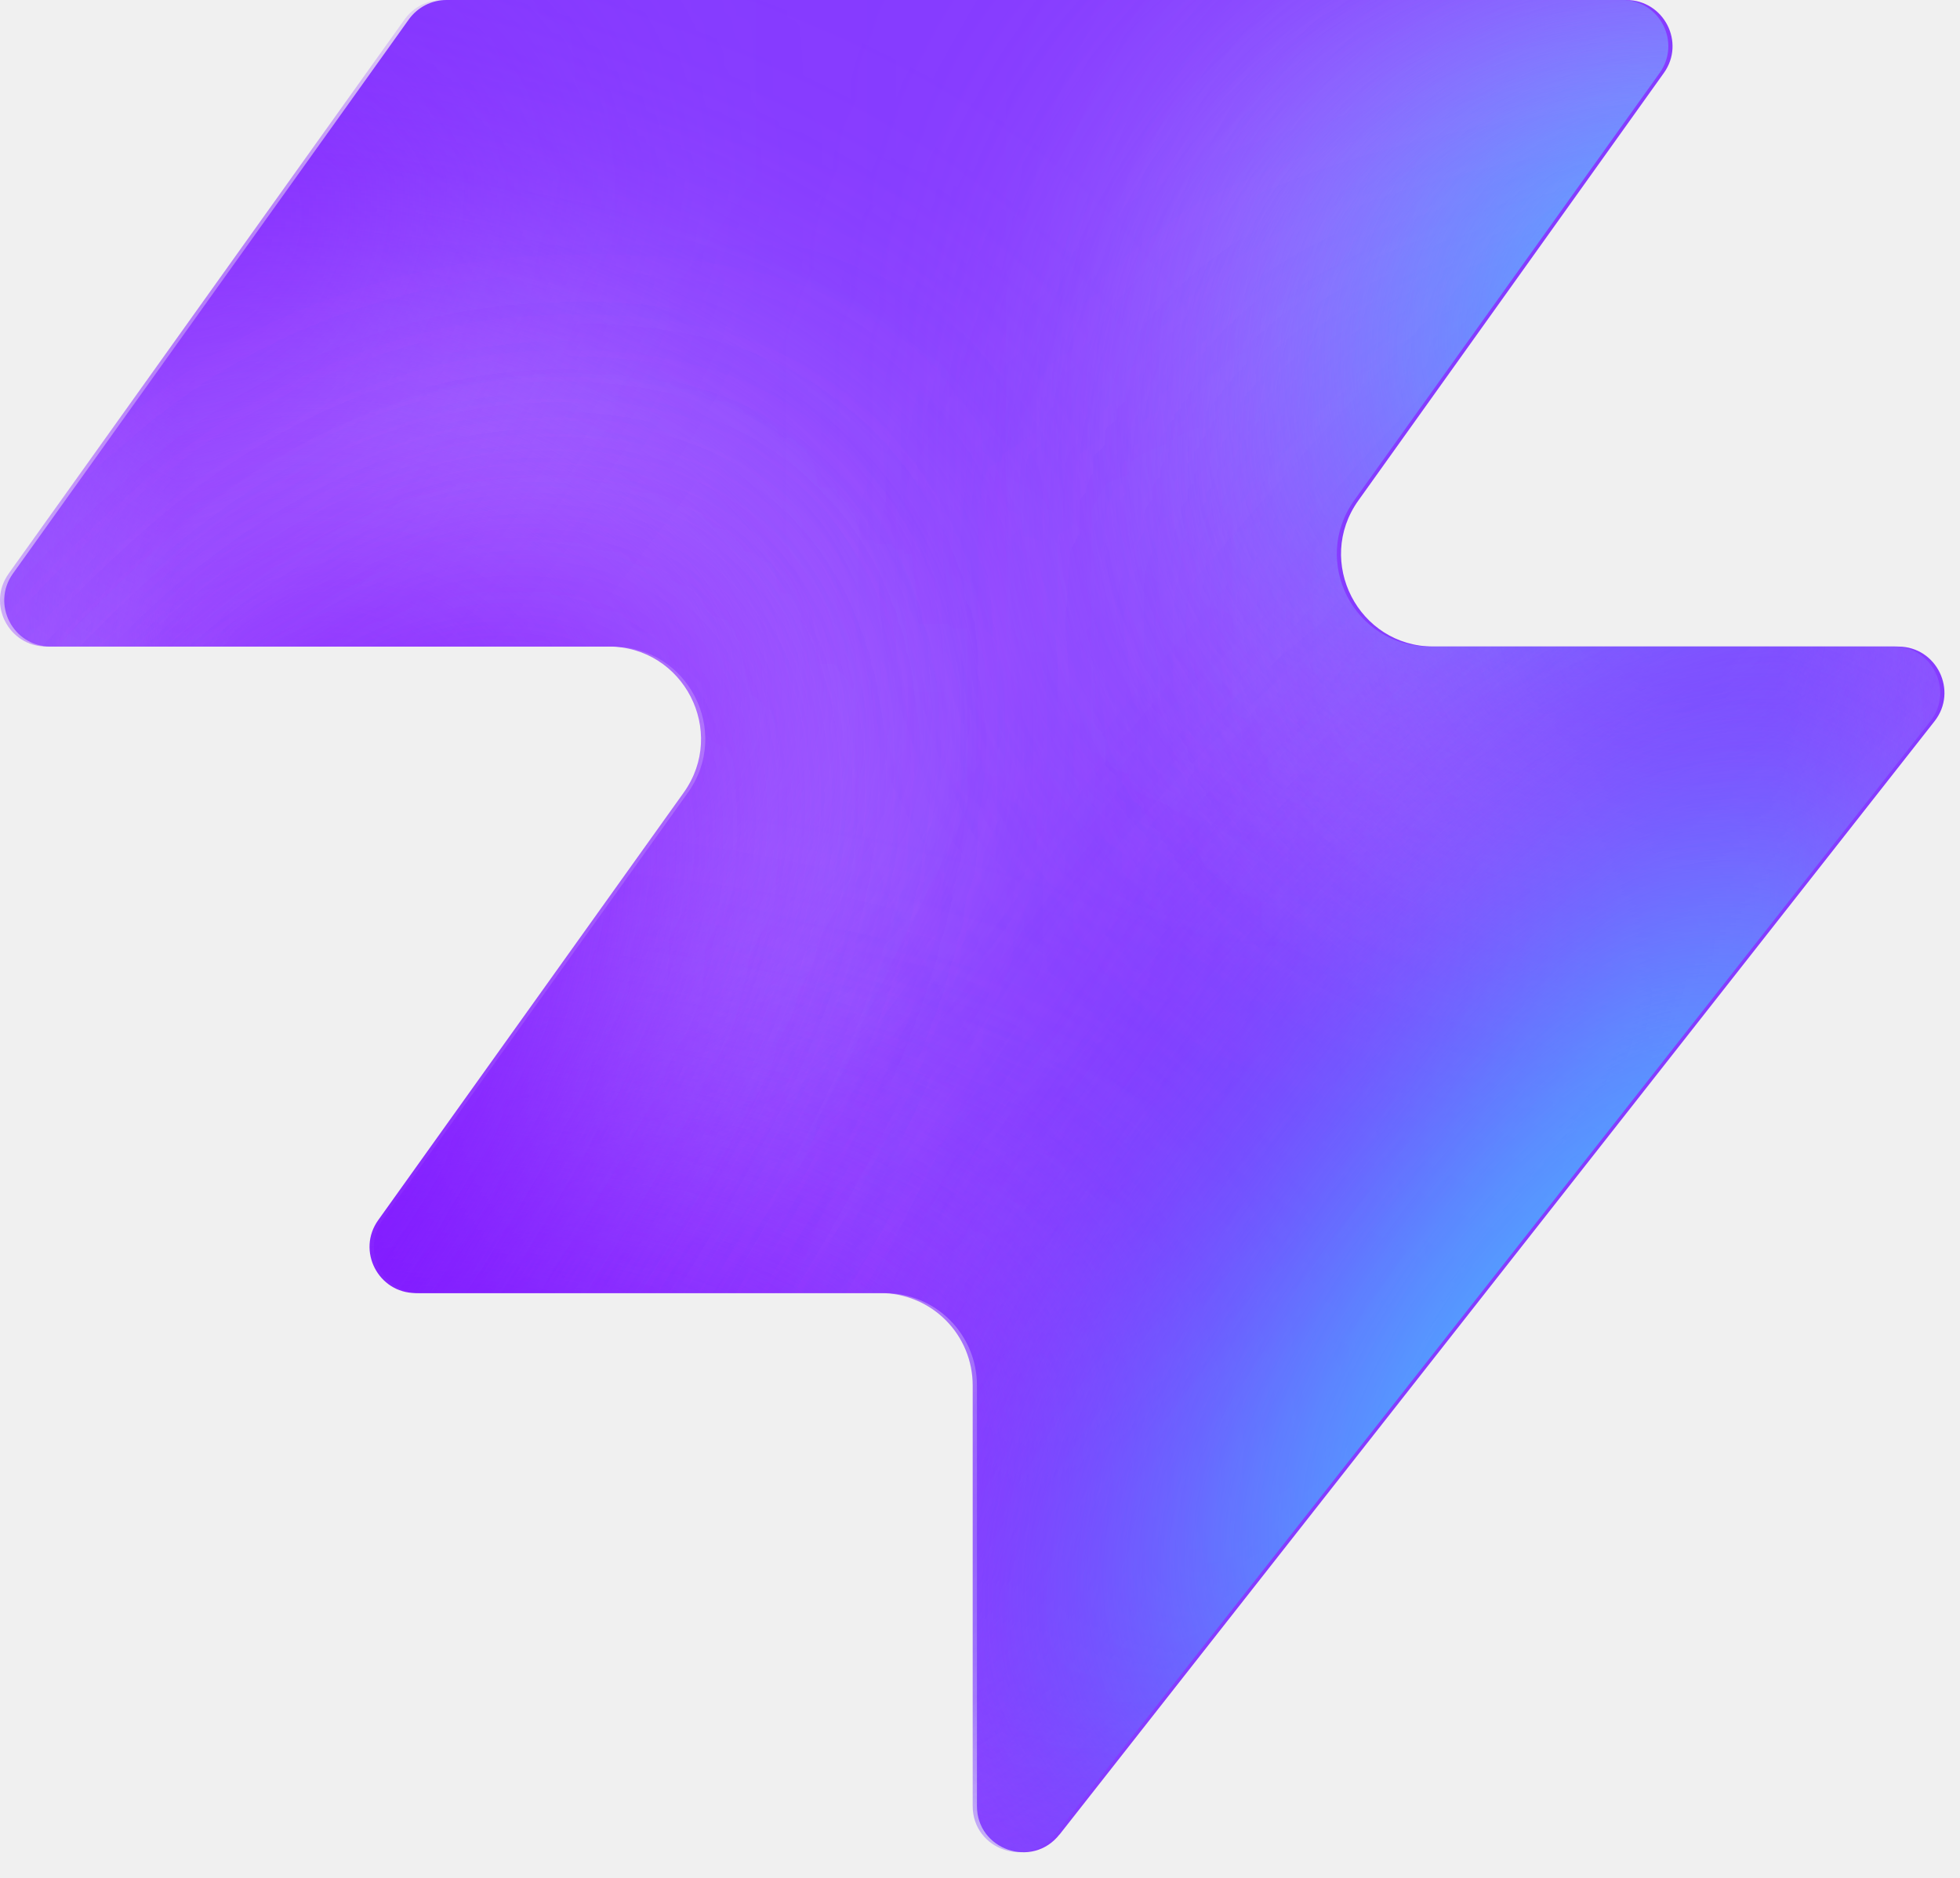
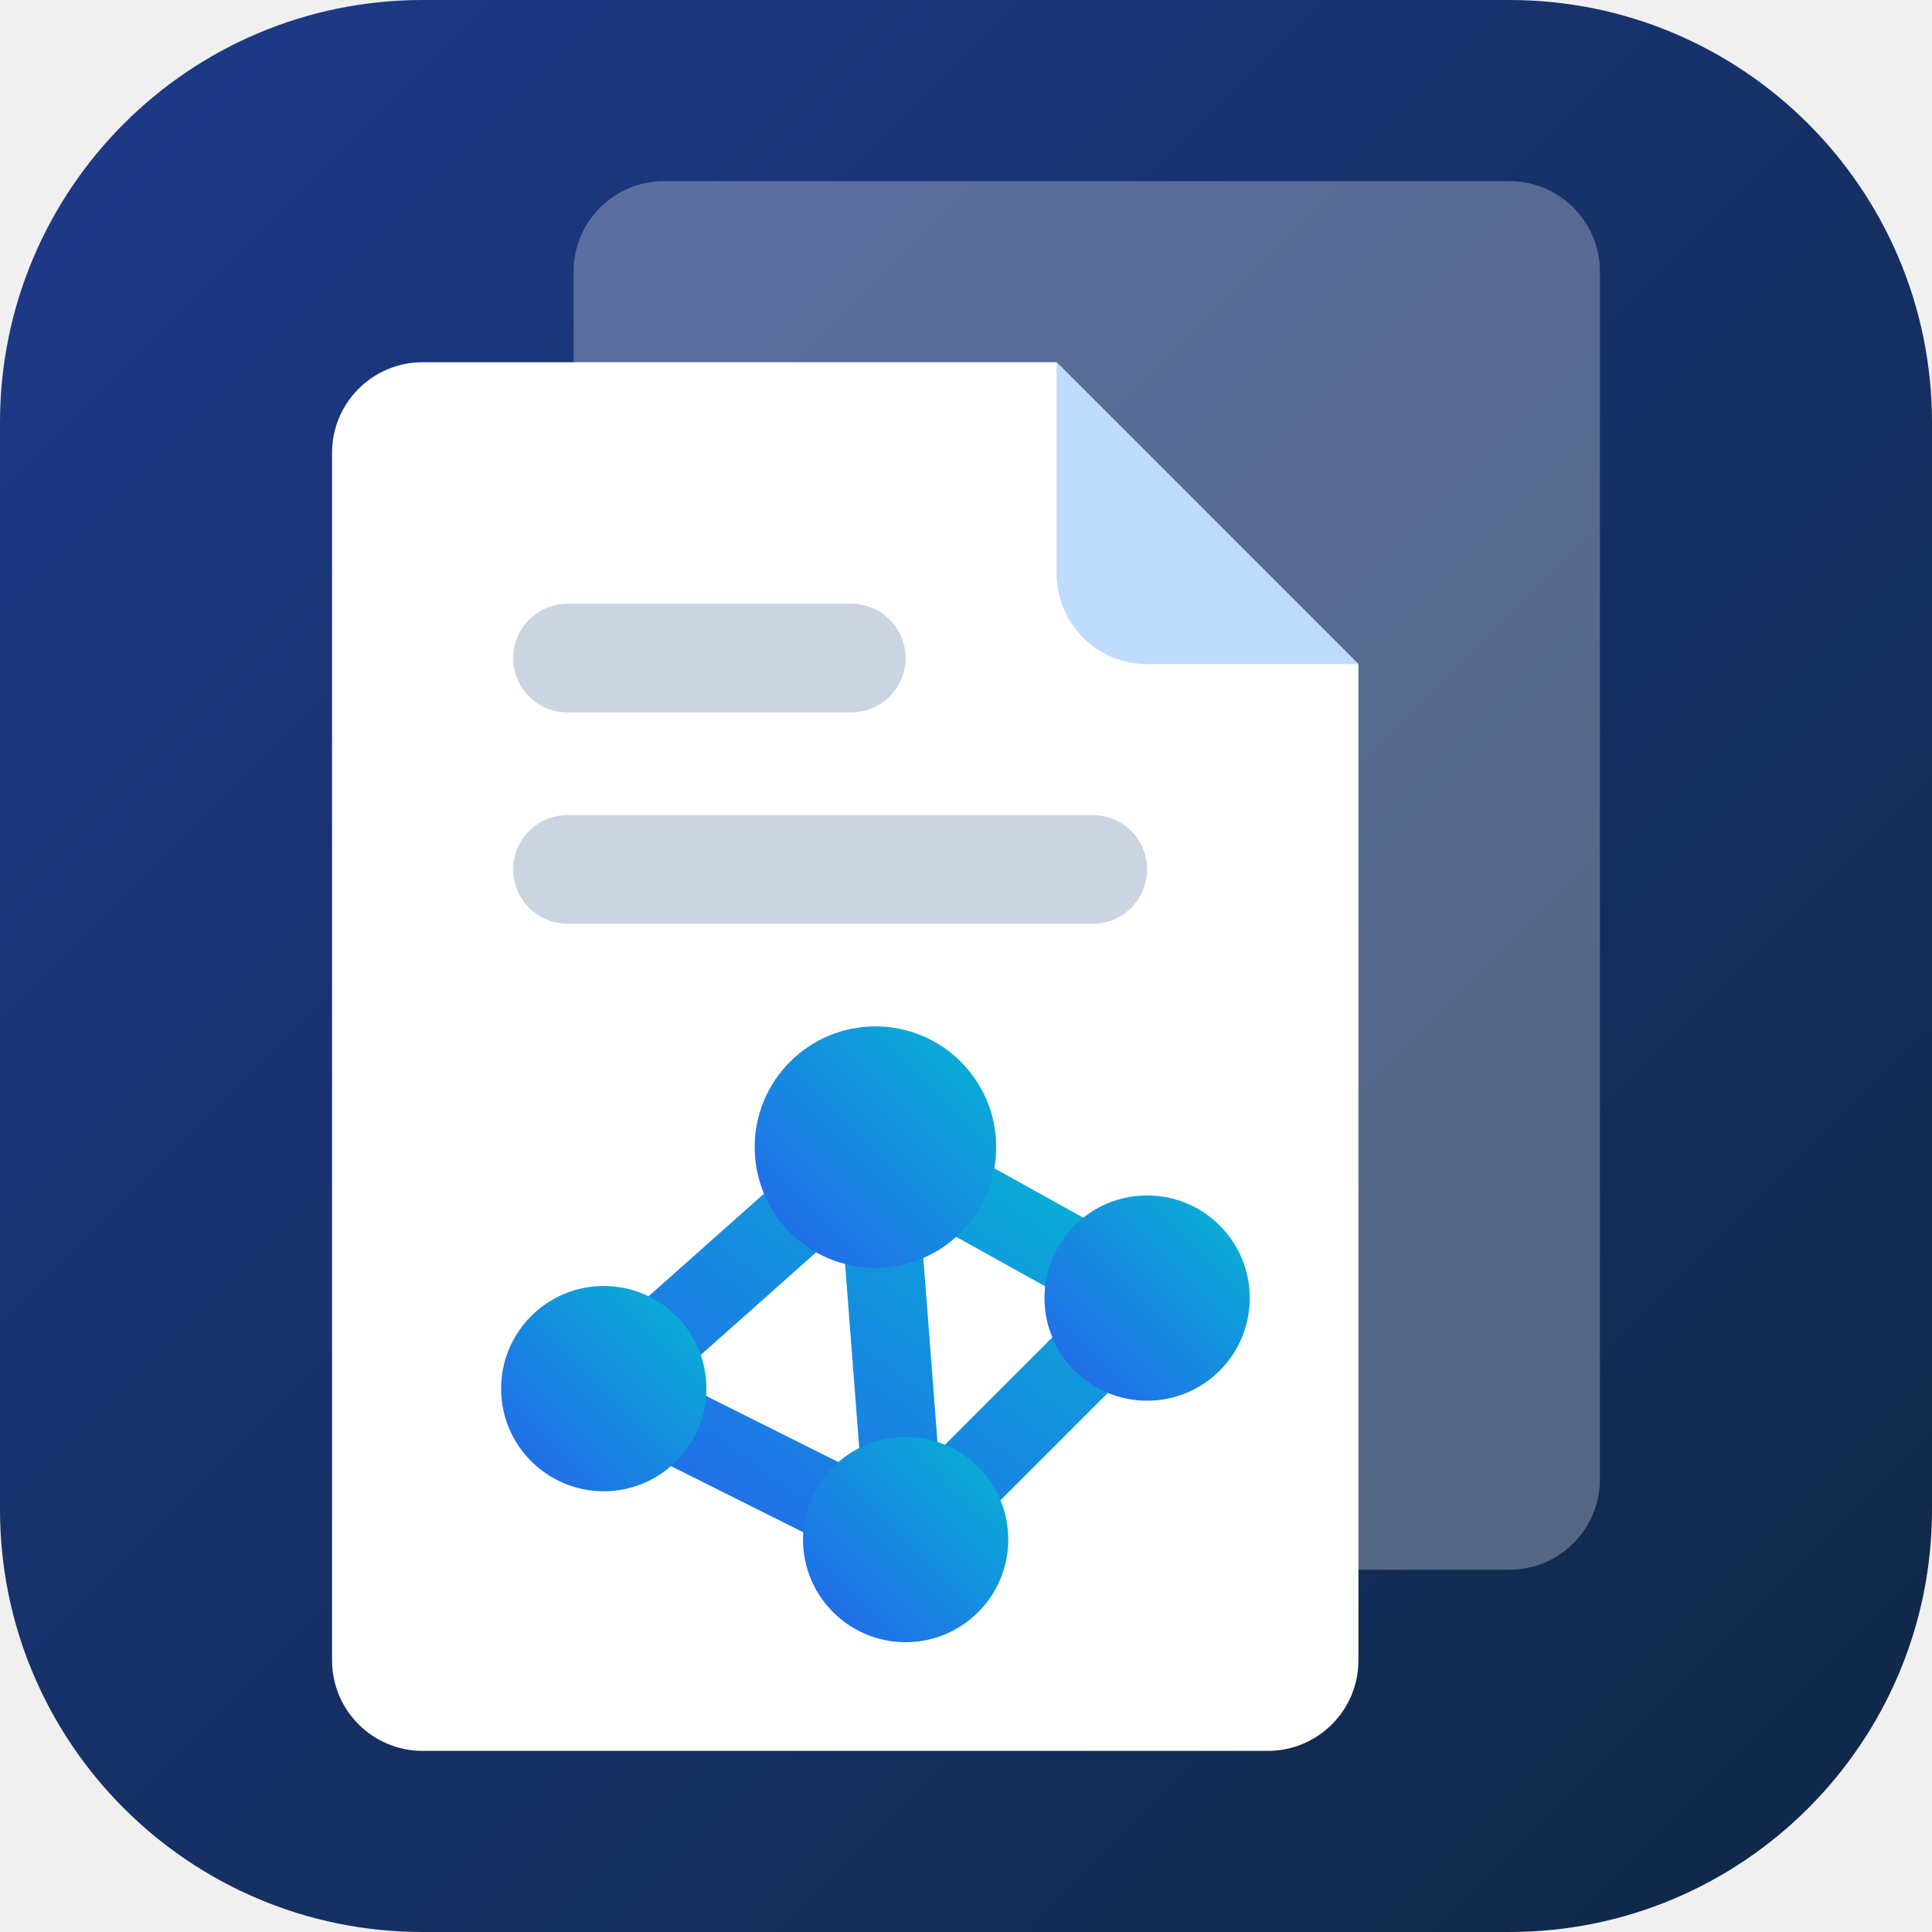
- <svg xmlns="http://www.w3.org/2000/svg" width="48" height="46" fill="none" viewBox="0 0 48 46">
-   <path fill="#863bff" d="M25.946 44.938c-.664.845-2.021.375-2.021-.698V33.937a2.26 2.26 0 0 0-2.262-2.262H10.287c-.92 0-1.456-1.04-.92-1.788l7.48-10.471c1.07-1.497 0-3.578-1.842-3.578H1.237c-.92 0-1.456-1.04-.92-1.788L10.013.474c.214-.297.556-.474.92-.474h28.894c.92 0 1.456 1.04.92 1.788l-7.48 10.471c-1.07 1.498 0 3.579 1.842 3.579h11.377c.943 0 1.473 1.088.89 1.83L25.947 44.94z" style="fill:#863bff;fill:color(display-p3 .525 .23 1);fill-opacity:1" />
-   <mask id="a" width="48" height="46" x="0" y="0" maskUnits="userSpaceOnUse" style="mask-type:alpha">
-     <path fill="#000" d="M25.842 44.938c-.664.844-2.021.375-2.021-.698V33.937a2.26 2.26 0 0 0-2.262-2.262H10.183c-.92 0-1.456-1.04-.92-1.788l7.48-10.471c1.07-1.498 0-3.579-1.842-3.579H1.133c-.92 0-1.456-1.04-.92-1.787L9.91.473c.214-.297.556-.474.92-.474h28.894c.92 0 1.456 1.04.92 1.788l-7.48 10.471c-1.07 1.498 0 3.578 1.842 3.578h11.377c.943 0 1.473 1.088.89 1.832L25.843 44.94z" style="fill:#000;fill-opacity:1" />
-   </mask>
-   <g mask="url(#a)">
-     <g filter="url(#b)">
-       <ellipse cx="5.508" cy="14.704" fill="#ede6ff" rx="5.508" ry="14.704" style="fill:#ede6ff;fill:color(display-p3 .927 .903 1);fill-opacity:1" transform="matrix(.00324 1 1 -.00324 -4.47 31.516)" />
-     </g>
-     <g filter="url(#c)">
-       <ellipse cx="10.399" cy="29.851" fill="#ede6ff" rx="10.399" ry="29.851" style="fill:#ede6ff;fill:color(display-p3 .927 .903 1);fill-opacity:1" transform="matrix(.00324 1 1 -.00324 -39.328 7.883)" />
-     </g>
-     <g filter="url(#d)">
-       <ellipse cx="5.508" cy="30.487" fill="#7e14ff" rx="5.508" ry="30.487" style="fill:#7e14ff;fill:color(display-p3 .492 .077 1);fill-opacity:1" transform="rotate(89.814 -25.913 -14.639)scale(1 -1)" />
-     </g>
-     <g filter="url(#e)">
-       <ellipse cx="5.508" cy="30.599" fill="#7e14ff" rx="5.508" ry="30.599" style="fill:#7e14ff;fill:color(display-p3 .492 .077 1);fill-opacity:1" transform="rotate(89.814 -32.644 -3.334)scale(1 -1)" />
-     </g>
-     <g filter="url(#f)">
-       <ellipse cx="5.508" cy="30.599" fill="#7e14ff" rx="5.508" ry="30.599" style="fill:#7e14ff;fill:color(display-p3 .492 .077 1);fill-opacity:1" transform="matrix(.00324 1 1 -.00324 -34.34 30.47)" />
-     </g>
-     <g filter="url(#g)">
-       <ellipse cx="14.072" cy="22.078" fill="#ede6ff" rx="14.072" ry="22.078" style="fill:#ede6ff;fill:color(display-p3 .927 .903 1);fill-opacity:1" transform="rotate(93.35 24.506 48.493)scale(-1 1)" />
-     </g>
-     <g filter="url(#h)">
-       <ellipse cx="3.47" cy="21.501" fill="#7e14ff" rx="3.47" ry="21.501" style="fill:#7e14ff;fill:color(display-p3 .492 .077 1);fill-opacity:1" transform="rotate(89.009 28.708 47.59)scale(-1 1)" />
-     </g>
-     <g filter="url(#i)">
-       <ellipse cx="3.47" cy="21.501" fill="#7e14ff" rx="3.47" ry="21.501" style="fill:#7e14ff;fill:color(display-p3 .492 .077 1);fill-opacity:1" transform="rotate(89.009 28.708 47.59)scale(-1 1)" />
-     </g>
-     <g filter="url(#j)">
-       <ellipse cx=".387" cy="8.972" fill="#7e14ff" rx="4.407" ry="29.108" style="fill:#7e14ff;fill:color(display-p3 .492 .077 1);fill-opacity:1" transform="rotate(39.51 .387 8.972)" />
-     </g>
-     <g filter="url(#k)">
-       <ellipse cx="47.523" cy="-6.092" fill="#7e14ff" rx="4.407" ry="29.108" style="fill:#7e14ff;fill:color(display-p3 .492 .077 1);fill-opacity:1" transform="rotate(37.892 47.523 -6.092)" />
-     </g>
-     <g filter="url(#l)">
-       <ellipse cx="41.412" cy="6.333" fill="#47bfff" rx="5.971" ry="9.665" style="fill:#47bfff;fill:color(display-p3 .28 .748 1);fill-opacity:1" transform="rotate(37.892 41.412 6.333)" />
-     </g>
-     <g filter="url(#m)">
-       <ellipse cx="-1.879" cy="38.332" fill="#7e14ff" rx="4.407" ry="29.108" style="fill:#7e14ff;fill:color(display-p3 .492 .077 1);fill-opacity:1" transform="rotate(37.892 -1.88 38.332)" />
-     </g>
-     <g filter="url(#n)">
-       <ellipse cx="-1.879" cy="38.332" fill="#7e14ff" rx="4.407" ry="29.108" style="fill:#7e14ff;fill:color(display-p3 .492 .077 1);fill-opacity:1" transform="rotate(37.892 -1.88 38.332)" />
-     </g>
-     <g filter="url(#o)">
-       <ellipse cx="35.651" cy="29.907" fill="#7e14ff" rx="4.407" ry="29.108" style="fill:#7e14ff;fill:color(display-p3 .492 .077 1);fill-opacity:1" transform="rotate(37.892 35.651 29.907)" />
-     </g>
-     <g filter="url(#p)">
-       <ellipse cx="38.418" cy="32.4" fill="#47bfff" rx="5.971" ry="15.297" style="fill:#47bfff;fill:color(display-p3 .28 .748 1);fill-opacity:1" transform="rotate(37.892 38.418 32.4)" />
-     </g>
-   </g>
+ <svg xmlns="http://www.w3.org/2000/svg" viewBox="0 0 32 32">
  <defs>
-     <filter id="b" width="60.045" height="41.654" x="-19.77" y="16.149" color-interpolation-filters="sRGB" filterUnits="userSpaceOnUse">
-       <feFlood flood-opacity="0" result="BackgroundImageFix" />
-       <feBlend in="SourceGraphic" in2="BackgroundImageFix" result="shape" />
-       <feGaussianBlur result="effect1_foregroundBlur_2002_17158" stdDeviation="7.659" />
-     </filter>
-     <filter id="c" width="90.34" height="51.437" x="-54.613" y="-7.533" color-interpolation-filters="sRGB" filterUnits="userSpaceOnUse">
-       <feFlood flood-opacity="0" result="BackgroundImageFix" />
-       <feBlend in="SourceGraphic" in2="BackgroundImageFix" result="shape" />
-       <feGaussianBlur result="effect1_foregroundBlur_2002_17158" stdDeviation="7.659" />
-     </filter>
-     <filter id="d" width="79.355" height="29.4" x="-49.64" y="2.03" color-interpolation-filters="sRGB" filterUnits="userSpaceOnUse">
-       <feFlood flood-opacity="0" result="BackgroundImageFix" />
-       <feBlend in="SourceGraphic" in2="BackgroundImageFix" result="shape" />
-       <feGaussianBlur result="effect1_foregroundBlur_2002_17158" stdDeviation="4.596" />
-     </filter>
-     <filter id="e" width="79.579" height="29.4" x="-45.045" y="20.029" color-interpolation-filters="sRGB" filterUnits="userSpaceOnUse">
-       <feFlood flood-opacity="0" result="BackgroundImageFix" />
-       <feBlend in="SourceGraphic" in2="BackgroundImageFix" result="shape" />
-       <feGaussianBlur result="effect1_foregroundBlur_2002_17158" stdDeviation="4.596" />
-     </filter>
-     <filter id="f" width="79.579" height="29.4" x="-43.513" y="21.178" color-interpolation-filters="sRGB" filterUnits="userSpaceOnUse">
-       <feFlood flood-opacity="0" result="BackgroundImageFix" />
-       <feBlend in="SourceGraphic" in2="BackgroundImageFix" result="shape" />
-       <feGaussianBlur result="effect1_foregroundBlur_2002_17158" stdDeviation="4.596" />
-     </filter>
-     <filter id="g" width="74.749" height="58.852" x="15.756" y="-17.901" color-interpolation-filters="sRGB" filterUnits="userSpaceOnUse">
-       <feFlood flood-opacity="0" result="BackgroundImageFix" />
-       <feBlend in="SourceGraphic" in2="BackgroundImageFix" result="shape" />
-       <feGaussianBlur result="effect1_foregroundBlur_2002_17158" stdDeviation="7.659" />
-     </filter>
-     <filter id="h" width="61.377" height="25.362" x="23.548" y="2.284" color-interpolation-filters="sRGB" filterUnits="userSpaceOnUse">
-       <feFlood flood-opacity="0" result="BackgroundImageFix" />
-       <feBlend in="SourceGraphic" in2="BackgroundImageFix" result="shape" />
-       <feGaussianBlur result="effect1_foregroundBlur_2002_17158" stdDeviation="4.596" />
-     </filter>
-     <filter id="i" width="61.377" height="25.362" x="23.548" y="2.284" color-interpolation-filters="sRGB" filterUnits="userSpaceOnUse">
-       <feFlood flood-opacity="0" result="BackgroundImageFix" />
-       <feBlend in="SourceGraphic" in2="BackgroundImageFix" result="shape" />
-       <feGaussianBlur result="effect1_foregroundBlur_2002_17158" stdDeviation="4.596" />
-     </filter>
-     <filter id="j" width="56.045" height="63.649" x="-27.636" y="-22.853" color-interpolation-filters="sRGB" filterUnits="userSpaceOnUse">
-       <feFlood flood-opacity="0" result="BackgroundImageFix" />
-       <feBlend in="SourceGraphic" in2="BackgroundImageFix" result="shape" />
-       <feGaussianBlur result="effect1_foregroundBlur_2002_17158" stdDeviation="4.596" />
-     </filter>
-     <filter id="k" width="54.814" height="64.646" x="20.116" y="-38.415" color-interpolation-filters="sRGB" filterUnits="userSpaceOnUse">
-       <feFlood flood-opacity="0" result="BackgroundImageFix" />
-       <feBlend in="SourceGraphic" in2="BackgroundImageFix" result="shape" />
-       <feGaussianBlur result="effect1_foregroundBlur_2002_17158" stdDeviation="4.596" />
-     </filter>
-     <filter id="l" width="33.541" height="35.313" x="24.641" y="-11.323" color-interpolation-filters="sRGB" filterUnits="userSpaceOnUse">
-       <feFlood flood-opacity="0" result="BackgroundImageFix" />
-       <feBlend in="SourceGraphic" in2="BackgroundImageFix" result="shape" />
-       <feGaussianBlur result="effect1_foregroundBlur_2002_17158" stdDeviation="4.596" />
-     </filter>
-     <filter id="m" width="54.814" height="64.646" x="-29.286" y="6.009" color-interpolation-filters="sRGB" filterUnits="userSpaceOnUse">
-       <feFlood flood-opacity="0" result="BackgroundImageFix" />
-       <feBlend in="SourceGraphic" in2="BackgroundImageFix" result="shape" />
-       <feGaussianBlur result="effect1_foregroundBlur_2002_17158" stdDeviation="4.596" />
-     </filter>
-     <filter id="n" width="54.814" height="64.646" x="-29.286" y="6.009" color-interpolation-filters="sRGB" filterUnits="userSpaceOnUse">
-       <feFlood flood-opacity="0" result="BackgroundImageFix" />
-       <feBlend in="SourceGraphic" in2="BackgroundImageFix" result="shape" />
-       <feGaussianBlur result="effect1_foregroundBlur_2002_17158" stdDeviation="4.596" />
-     </filter>
-     <filter id="o" width="54.814" height="64.646" x="8.244" y="-2.416" color-interpolation-filters="sRGB" filterUnits="userSpaceOnUse">
-       <feFlood flood-opacity="0" result="BackgroundImageFix" />
-       <feBlend in="SourceGraphic" in2="BackgroundImageFix" result="shape" />
-       <feGaussianBlur result="effect1_foregroundBlur_2002_17158" stdDeviation="4.596" />
-     </filter>
-     <filter id="p" width="39.409" height="43.623" x="18.713" y="10.588" color-interpolation-filters="sRGB" filterUnits="userSpaceOnUse">
-       <feFlood flood-opacity="0" result="BackgroundImageFix" />
-       <feBlend in="SourceGraphic" in2="BackgroundImageFix" result="shape" />
-       <feGaussianBlur result="effect1_foregroundBlur_2002_17158" stdDeviation="4.596" />
-     </filter>
+     <linearGradient id="bg" x1="0" y1="0" x2="1" y2="1">
+       <stop offset="0" stop-color="#1e3a8a" />
+       <stop offset="1" stop-color="#0f2744" />
+     </linearGradient>
+     <linearGradient id="ac" x1="0" y1="1" x2="1" y2="0">
+       <stop offset="0" stop-color="#2563eb" />
+       <stop offset="1" stop-color="#06b6d4" />
+     </linearGradient>
  </defs>
+   <rect width="32" height="32" rx="7" fill="url(#bg)" />
+   <rect x="9.5" y="3" width="17" height="23" rx="1.5" fill="#fff" fill-opacity=".28" />
+   <path d="M7 6H17.5L22.5 11V27.5A1.5 1.5 0 0 1 21 29H7A1.5 1.5 0 0 1 5.5 27.5V7.5A1.5 1.5 0 0 1 7 6Z" fill="#fff" />
+   <path d="M17.5 6V9.5A1.5 1.5 0 0 0 19 11H22.5Z" fill="#bfdbfe" />
+   <rect x="8.5" y="10" width="6.5" height="1.8" rx=".9" fill="#cbd5e1" />
+   <rect x="8.5" y="13.5" width="10.5" height="1.8" rx=".9" fill="#cbd5e1" />
+   <path d="M10 23L14.5 19L19 21.5L15 25.5Z M14.5 19L15 25.5" fill="none" stroke="url(#ac)" stroke-width="1.3" stroke-linejoin="round" />
+   <circle cx="10" cy="23" r="1.7" fill="url(#ac)" />
+   <circle cx="14.5" cy="19" r="2" fill="url(#ac)" />
+   <circle cx="19" cy="21.5" r="1.7" fill="url(#ac)" />
+   <circle cx="15" cy="25.5" r="1.7" fill="url(#ac)" />
</svg>
